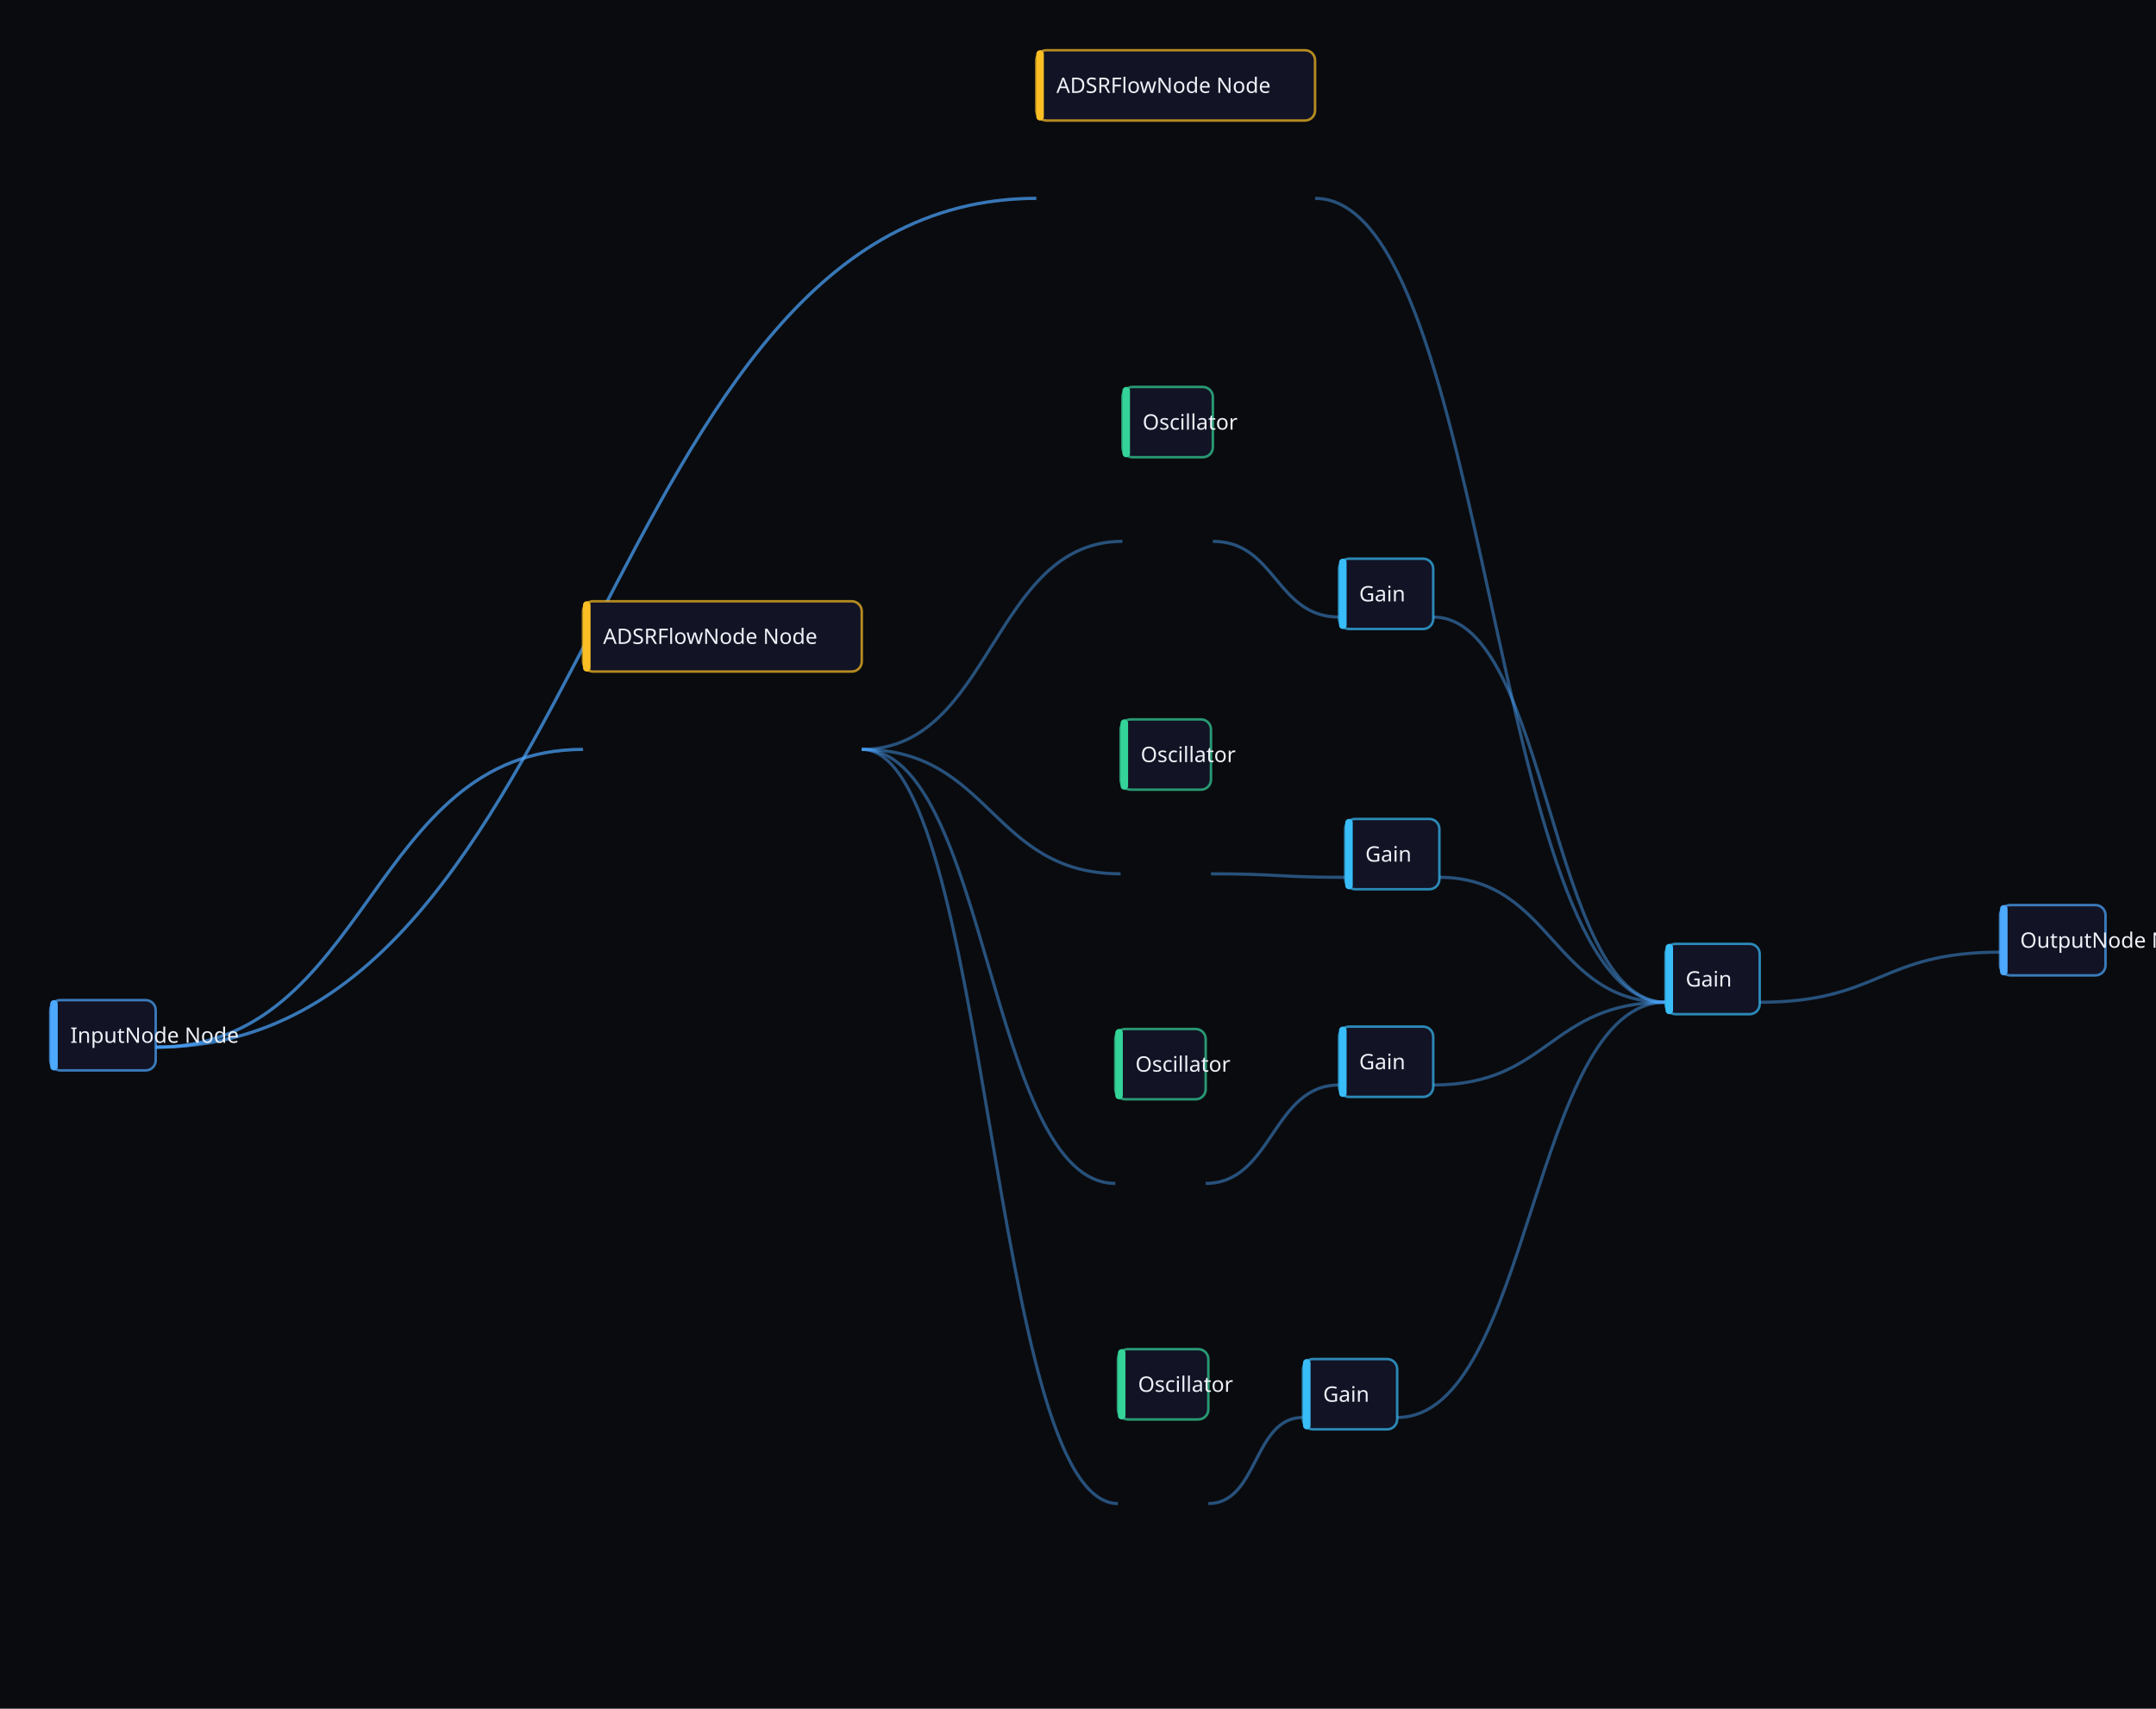
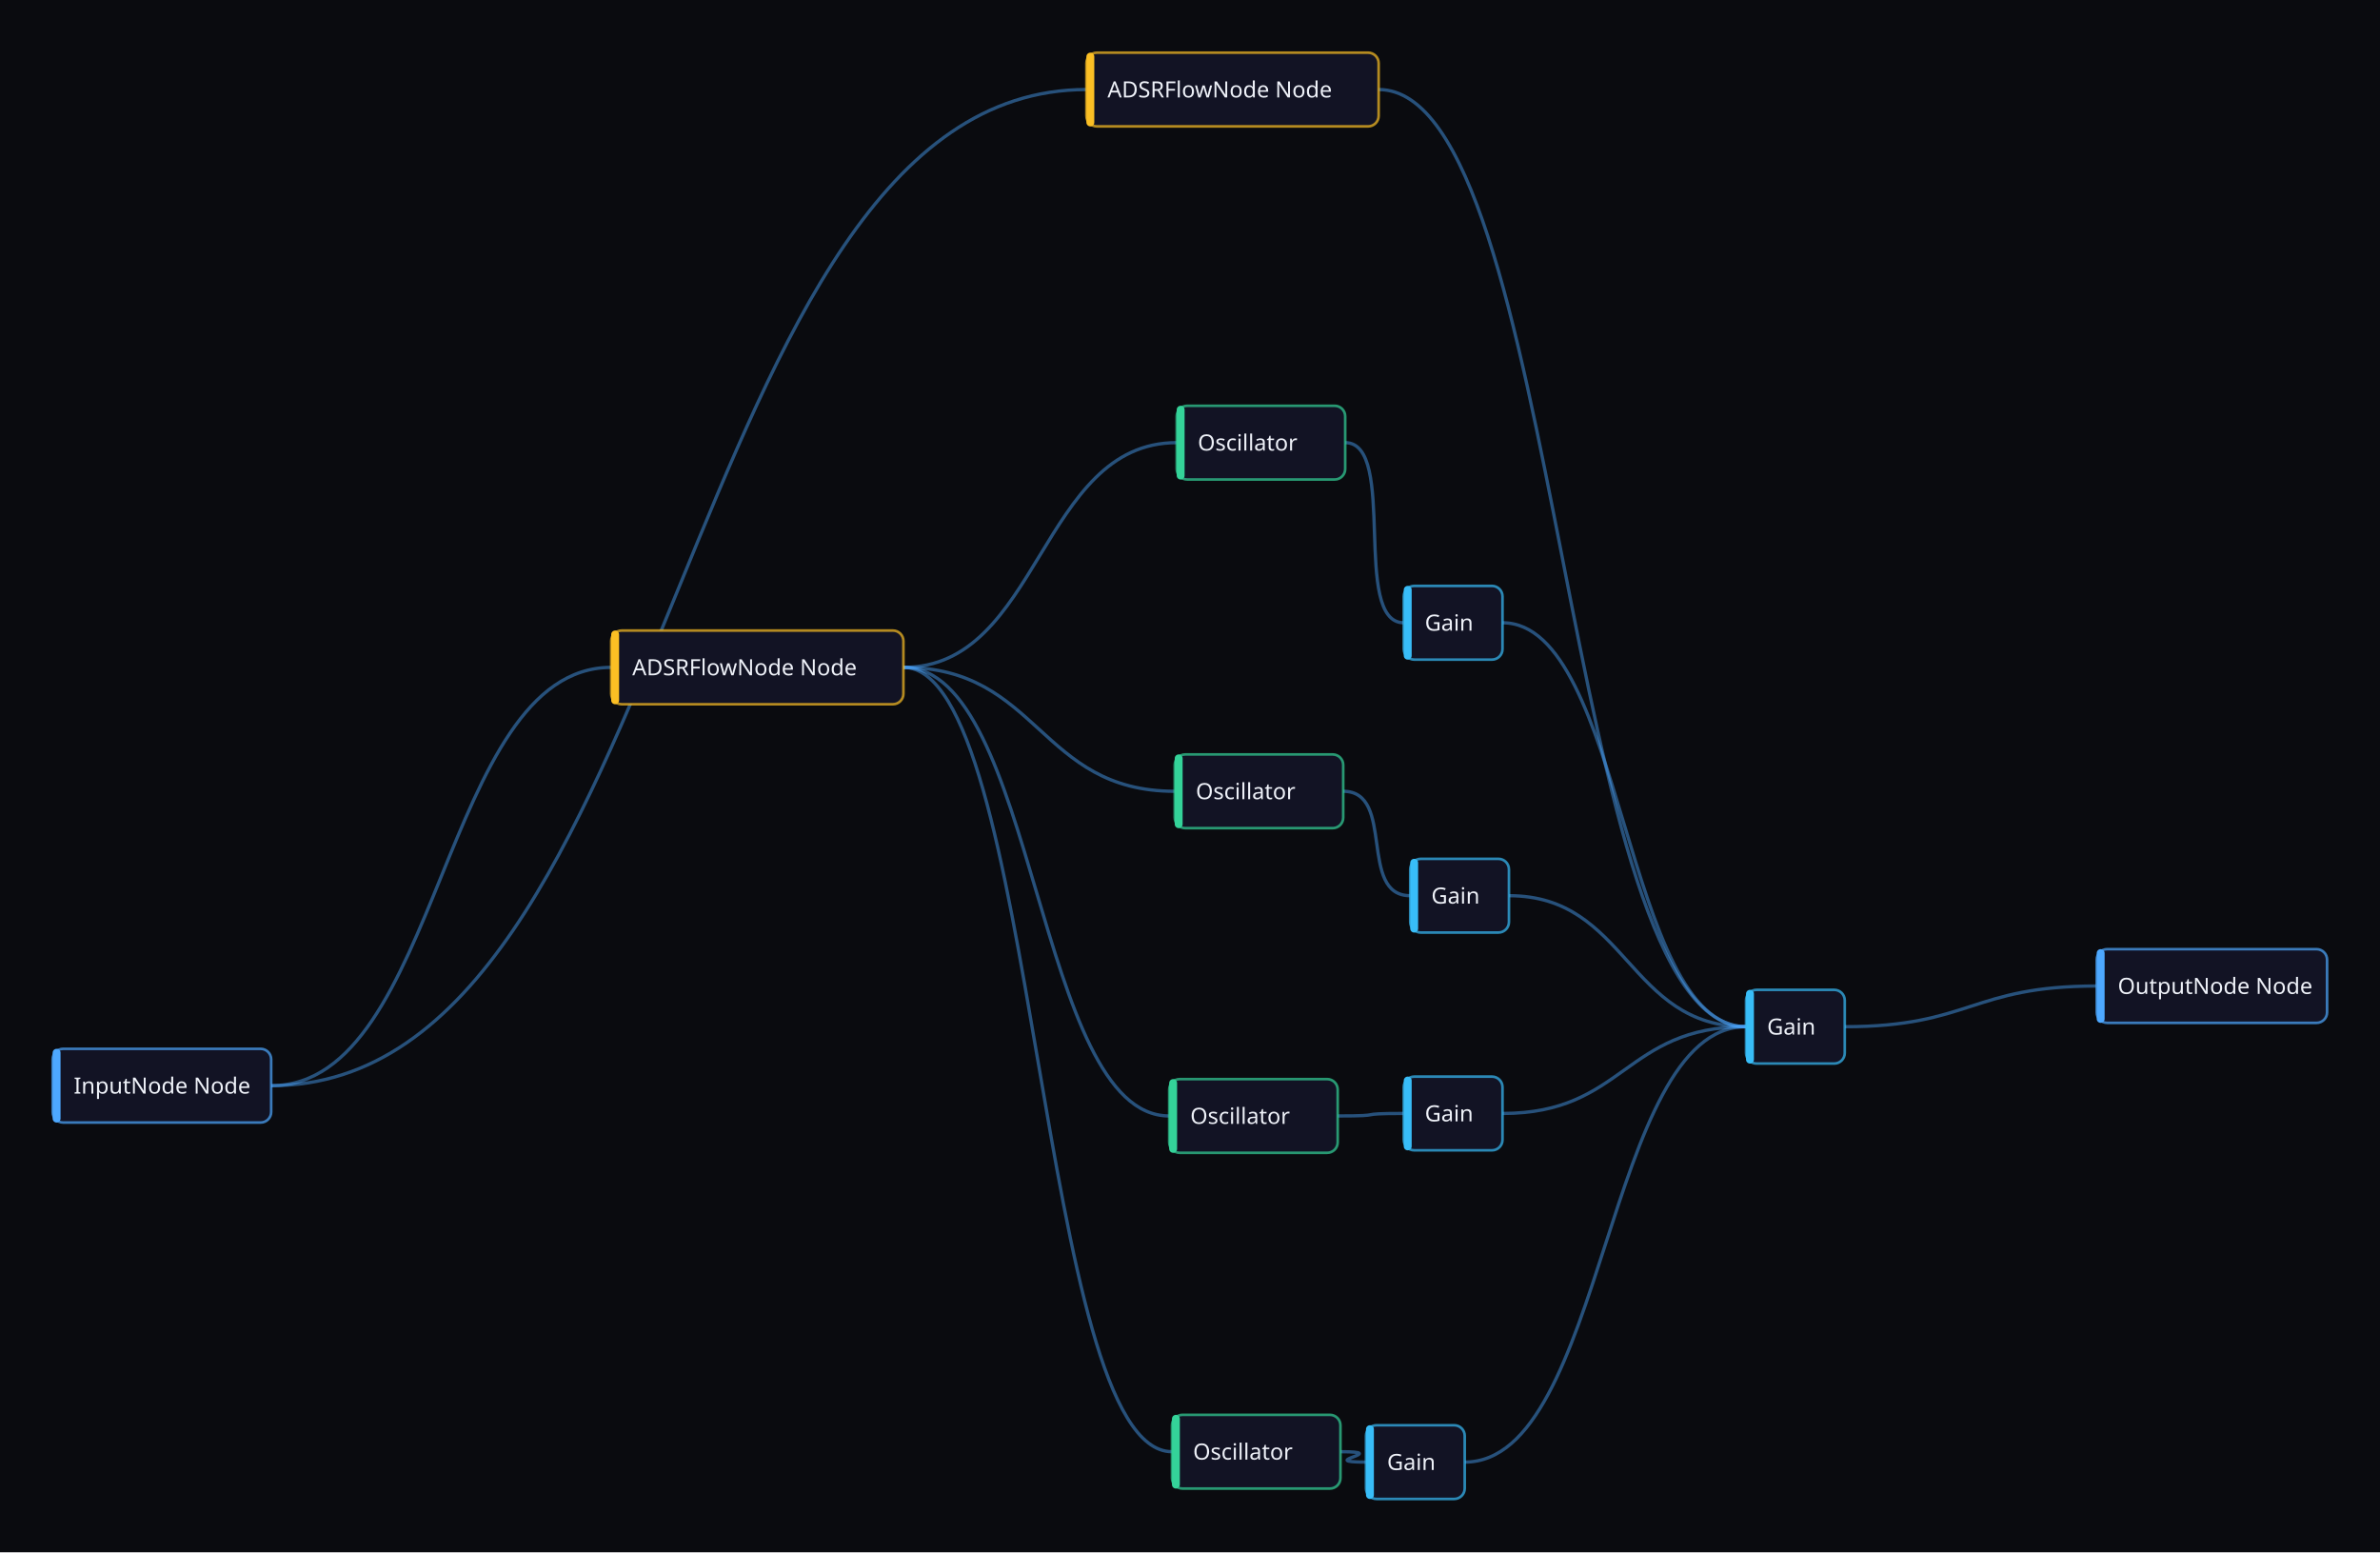
- <svg xmlns="http://www.w3.org/2000/svg" viewBox="0 0 1717 1361" font-family="ui-sans-serif,system-ui,sans-serif">
+ <svg xmlns="http://www.w3.org/2000/svg" viewBox="0 0 1808 1179" font-family="ui-sans-serif,system-ui,sans-serif">
  <rect width="100%" height="100%" fill="#0a0b0f" />
  <g fill="none" stroke="#4da8ff" stroke-opacity=".45" stroke-width="2.5">
-     <path d="M124.0 834.1C294.2 834.1 294.2 596.9 464.3 596.9" />
-     <path d="M124.0 834.1C474.7 834.1 474.7 158.0 825.3 158.0" />
-     <path d="M686.3 596.9C790.1 596.9 790.1 431.2 893.9 431.2" />
-     <path d="M686.3 596.9C789.4 596.9 789.4 696.0 892.4 696.0" />
-     <path d="M686.3 596.9C787.3 596.9 787.3 942.6 888.2 942.6" />
-     <path d="M686.3 596.9C788.3 596.9 788.3 1197.6 890.3 1197.6" />
-     <path d="M965.9 431.2C1016.1 431.2 1016.1 491.5 1066.4 491.5" />
-     <path d="M964.4 696.0C1017.9 696.0 1017.9 698.8 1071.3 698.8" />
-     <path d="M960.2 942.6C1013.3 942.6 1013.3 864.2 1066.4 864.2" />
-     <path d="M962.3 1197.6C1002.3 1197.6 997.7 1129.0 1037.7 1129.0" />
-     <path d="M1141.4 491.5C1233.9 491.5 1233.9 798.3 1326.4 798.3" />
-     <path d="M1146.3 698.8C1236.4 698.8 1236.4 798.3 1326.4 798.3" />
-     <path d="M1141.4 864.2C1233.9 864.2 1233.9 798.3 1326.4 798.3" />
-     <path d="M1112.7 1129.0C1219.6 1129.0 1219.6 798.3 1326.4 798.3" />
-     <path d="M1401.4 798.3C1497.1 798.3 1497.1 758.4 1592.8 758.4" />
-     <path d="M124.0 834.1C294.2 834.1 294.2 596.9 464.3 596.9" />
-     <path d="M124.0 834.1C474.7 834.1 474.7 158.0 825.3 158.0" />
-     <path d="M1047.3 158.0C1186.9 158.0 1186.9 798.3 1326.4 798.3" />
+     <path d="M206.0 824.6C335.2 824.6 335.2 506.9 464.3 506.9" />
+     <path d="M206.0 824.6C515.7 824.6 515.7 68.0 825.3 68.0" />
+     <path d="M686.3 506.9C790.1 506.9 790.1 336.2 893.9 336.2" />
+     <path d="M686.3 506.9C789.4 506.9 789.4 601.0 892.4 601.0" />
+     <path d="M686.3 506.9C787.3 506.9 787.3 847.6 888.2 847.6" />
+     <path d="M686.3 506.9C788.3 506.9 788.3 1102.6 890.3 1102.6" />
+     <path d="M1021.9 336.2C1061.9 336.2 1026.4 473.0 1066.4 473.0" />
+     <path d="M1020.4 601.0C1060.4 601.0 1031.3 680.3 1071.3 680.3" />
+     <path d="M1016.2 847.6C1056.2 847.6 1026.4 845.7 1066.4 845.7" />
+     <path d="M1018.3 1102.6C1058.3 1102.6 997.7 1110.5 1037.7 1110.5" />
+     <path d="M1141.4 473.0C1233.9 473.0 1233.9 779.8 1326.4 779.8" />
+     <path d="M1146.3 680.3C1236.4 680.3 1236.4 779.8 1326.4 779.8" />
+     <path d="M1141.4 845.7C1233.9 845.7 1233.9 779.8 1326.4 779.8" />
+     <path d="M1112.7 1110.5C1219.6 1110.5 1219.6 779.8 1326.4 779.8" />
+     <path d="M1401.4 779.8C1497.1 779.8 1497.1 748.9 1592.8 748.9" />
+     <path d="M1047.3 68.0C1186.9 68.0 1186.9 779.8 1326.4 779.8" />
  </g>
  <g>
-     <rect x="40.0" y="796.6" width="84" height="56" rx="8" fill="#121324" stroke="#4da8ff" stroke-opacity=".7" stroke-width="2" />
+     <rect x="40.0" y="796.6" width="166" height="56" rx="8" fill="#121324" stroke="#4da8ff" stroke-opacity=".7" stroke-width="2" />
    <rect x="40.0" y="796.6" width="6" height="56" rx="3" fill="#4da8ff" />
    <text x="56.0" y="830.6" font-size="17" fill="#eef1f8">InputNode Node</text>
  </g>
  <g>
-     <rect x="1592.8" y="720.9" width="84" height="56" rx="8" fill="#121324" stroke="#4da8ff" stroke-opacity=".7" stroke-width="2" />
+     <rect x="1592.8" y="720.9" width="175" height="56" rx="8" fill="#121324" stroke="#4da8ff" stroke-opacity=".7" stroke-width="2" />
    <rect x="1592.8" y="720.9" width="6" height="56" rx="3" fill="#4da8ff" />
    <text x="1608.8" y="754.9" font-size="17" fill="#eef1f8">OutputNode Node</text>
  </g>
  <g>
    <rect x="464.3" y="478.9" width="222" height="56" rx="8" fill="#121324" stroke="#fbbf24" stroke-opacity=".7" stroke-width="2" />
    <rect x="464.3" y="478.9" width="6" height="56" rx="3" fill="#fbbf24" />
    <text x="480.3" y="512.9" font-size="17" fill="#eef1f8">ADSRFlowNode Node</text>
  </g>
  <g>
    <rect x="825.3" y="40.0" width="222" height="56" rx="8" fill="#121324" stroke="#fbbf24" stroke-opacity=".7" stroke-width="2" />
    <rect x="825.3" y="40.0" width="6" height="56" rx="3" fill="#fbbf24" />
    <text x="841.3" y="74.0" font-size="17" fill="#eef1f8">ADSRFlowNode Node</text>
  </g>
  <g>
-     <rect x="893.9" y="308.2" width="72" height="56" rx="8" fill="#121324" stroke="#34d399" stroke-opacity=".7" stroke-width="2" />
+     <rect x="893.9" y="308.2" width="128" height="56" rx="8" fill="#121324" stroke="#34d399" stroke-opacity=".7" stroke-width="2" />
    <rect x="893.9" y="308.2" width="6" height="56" rx="3" fill="#34d399" />
    <text x="909.9" y="342.2" font-size="17" fill="#eef1f8">Oscillator</text>
  </g>
  <g>
-     <rect x="892.4" y="573.0" width="72" height="56" rx="8" fill="#121324" stroke="#34d399" stroke-opacity=".7" stroke-width="2" />
+     <rect x="892.4" y="573.0" width="128" height="56" rx="8" fill="#121324" stroke="#34d399" stroke-opacity=".7" stroke-width="2" />
    <rect x="892.4" y="573.0" width="6" height="56" rx="3" fill="#34d399" />
    <text x="908.4" y="607.0" font-size="17" fill="#eef1f8">Oscillator</text>
  </g>
  <g>
-     <rect x="888.2" y="819.6" width="72" height="56" rx="8" fill="#121324" stroke="#34d399" stroke-opacity=".7" stroke-width="2" />
+     <rect x="888.2" y="819.6" width="128" height="56" rx="8" fill="#121324" stroke="#34d399" stroke-opacity=".7" stroke-width="2" />
    <rect x="888.2" y="819.6" width="6" height="56" rx="3" fill="#34d399" />
    <text x="904.2" y="853.6" font-size="17" fill="#eef1f8">Oscillator</text>
  </g>
  <g>
-     <rect x="890.3" y="1074.6" width="72" height="56" rx="8" fill="#121324" stroke="#34d399" stroke-opacity=".7" stroke-width="2" />
+     <rect x="890.3" y="1074.6" width="128" height="56" rx="8" fill="#121324" stroke="#34d399" stroke-opacity=".7" stroke-width="2" />
    <rect x="890.3" y="1074.6" width="6" height="56" rx="3" fill="#34d399" />
    <text x="906.3" y="1108.6" font-size="17" fill="#eef1f8">Oscillator</text>
  </g>
  <g>
    <rect x="1066.4" y="445.0" width="75" height="56" rx="8" fill="#121324" stroke="#38bdf8" stroke-opacity=".7" stroke-width="2" />
    <rect x="1066.4" y="445.0" width="6" height="56" rx="3" fill="#38bdf8" />
    <text x="1082.4" y="479.0" font-size="17" fill="#eef1f8">Gain</text>
  </g>
  <g>
    <rect x="1071.3" y="652.3" width="75" height="56" rx="8" fill="#121324" stroke="#38bdf8" stroke-opacity=".7" stroke-width="2" />
    <rect x="1071.3" y="652.3" width="6" height="56" rx="3" fill="#38bdf8" />
    <text x="1087.3" y="686.3" font-size="17" fill="#eef1f8">Gain</text>
  </g>
  <g>
    <rect x="1066.4" y="817.7" width="75" height="56" rx="8" fill="#121324" stroke="#38bdf8" stroke-opacity=".7" stroke-width="2" />
    <rect x="1066.4" y="817.7" width="6" height="56" rx="3" fill="#38bdf8" />
    <text x="1082.4" y="851.7" font-size="17" fill="#eef1f8">Gain</text>
  </g>
  <g>
    <rect x="1037.7" y="1082.5" width="75" height="56" rx="8" fill="#121324" stroke="#38bdf8" stroke-opacity=".7" stroke-width="2" />
    <rect x="1037.7" y="1082.5" width="6" height="56" rx="3" fill="#38bdf8" />
    <text x="1053.7" y="1116.5" font-size="17" fill="#eef1f8">Gain</text>
  </g>
  <g>
    <rect x="1326.4" y="751.8" width="75" height="56" rx="8" fill="#121324" stroke="#38bdf8" stroke-opacity=".7" stroke-width="2" />
    <rect x="1326.4" y="751.8" width="6" height="56" rx="3" fill="#38bdf8" />
    <text x="1342.4" y="785.8" font-size="17" fill="#eef1f8">Gain</text>
  </g>
</svg>
